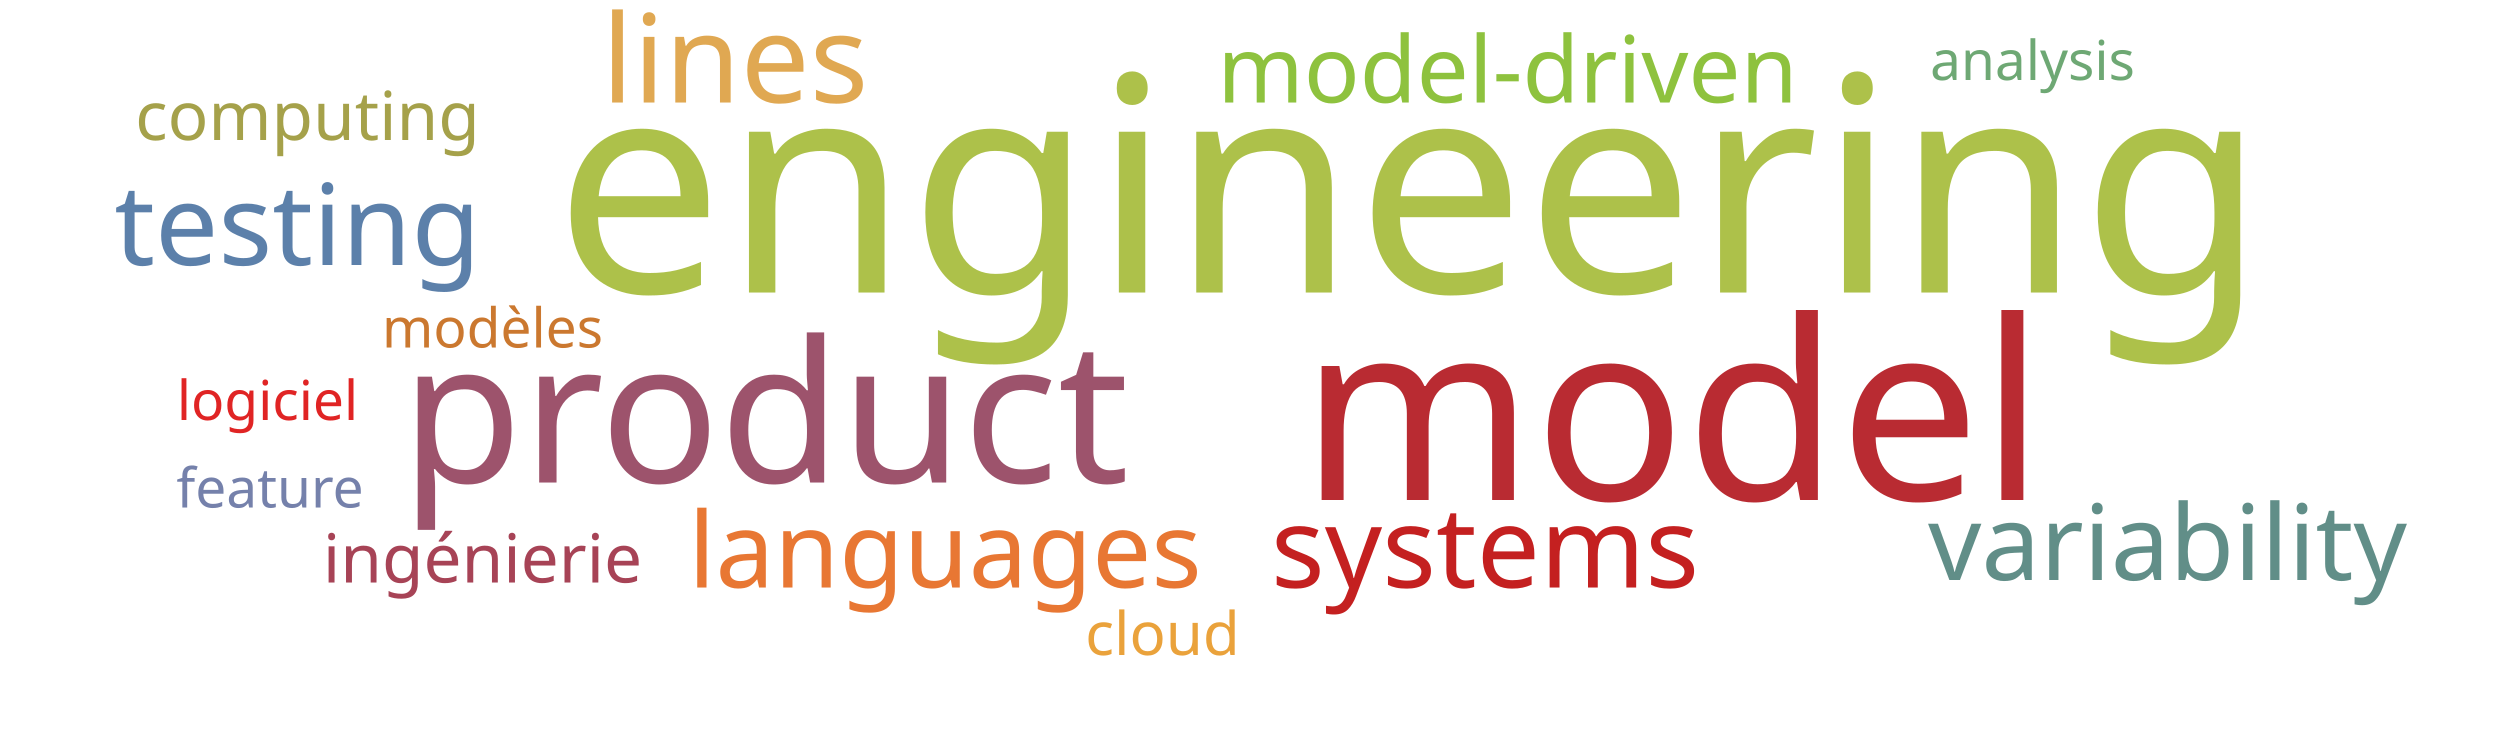
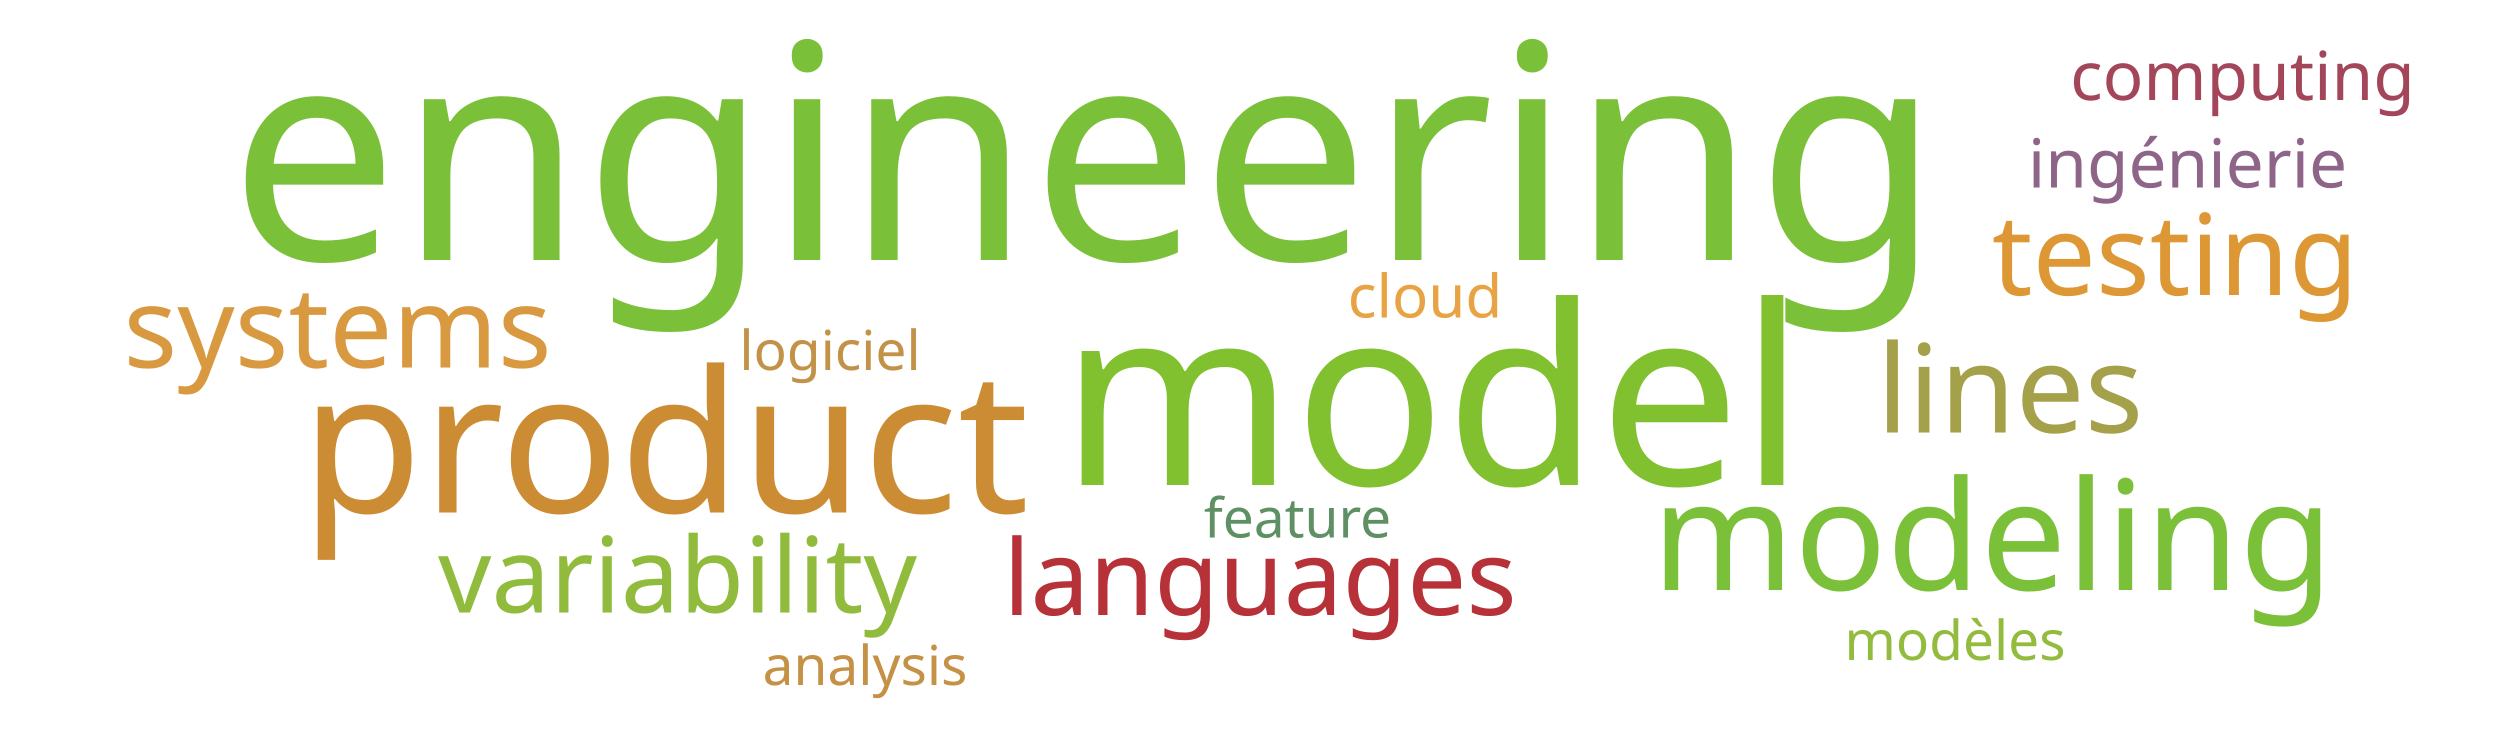
<svg xmlns="http://www.w3.org/2000/svg" width="1000" height="300">
  <g transform="translate(500, 150)">
-     <text text-anchor="middle" style="font-family: Impact; font-size: 120px; fill: #adc14a" transform="translate(64,-33)rotate(0)">engineering</text>
-     <text text-anchor="middle" style="font-family: Impact; font-size: 100px; fill: #b92b32" transform="translate(169,50)rotate(0)">model</text>
-     <text text-anchor="middle" style="font-family: Impact; font-size: 79px; fill: #9d536c" transform="translate(-194,43)rotate(0)">product</text>
-     <text text-anchor="middle" style="font-family: Impact; font-size: 49px; fill: #e0a852" transform="translate(-206,-109)rotate(0)">lines</text>
-     <text text-anchor="middle" style="font-family: Impact; font-size: 45px; fill: #5c80aa" transform="translate(-381,-44)rotate(0)">testing</text>
-     <text text-anchor="middle" style="font-family: Impact; font-size: 45px; fill: #c42020" transform="translate(94,85)rotate(0)">systems</text>
-     <text text-anchor="middle" style="font-family: Impact; font-size: 42px; fill: #618e88" transform="translate(367,82)rotate(0)">variability</text>
-     <text text-anchor="middle" style="font-family: Impact; font-size: 42px; fill: #e87733" transform="translate(-122,85)rotate(0)">languages</text>
-     <text text-anchor="middle" style="font-family: Impact; font-size: 37px; fill: #8ec23e" transform="translate(103,-109)rotate(0)">model-driven</text>
-     <text text-anchor="middle" style="font-family: Impact; font-size: 27px; fill: #a74356" transform="translate(-307,83)rotate(0)">ingénierie</text>
-     <text text-anchor="middle" style="font-family: Impact; font-size: 27px; fill: #a5a14a" transform="translate(-377,-94)rotate(0)">computing</text>
-     <text text-anchor="middle" style="font-family: Impact; font-size: 24px; fill: #eaa23b" transform="translate(-35,112)rotate(0)">cloud</text>
-     <text text-anchor="middle" style="font-family: Impact; font-size: 22px; fill: #7581ab" transform="translate(-392,53)rotate(0)">feature</text>
-     <text text-anchor="middle" style="font-family: Impact; font-size: 22px; fill: #6ea874" transform="translate(313,-118)rotate(0)">analysis</text>
-     <text text-anchor="middle" style="font-family: Impact; font-size: 22px; fill: #cb782f" transform="translate(-303,-11)rotate(0)">modèles</text>
-     <text text-anchor="middle" style="font-family: Impact; font-size: 22px; fill: #e02424" transform="translate(-393,18)rotate(0)">logiciel</text>
+     <text text-anchor="middle" style="font-family: Impact; font-size: 120px; fill: #7bc039" transform="translate(-66,-46)rotate(0)">engineering</text>
+     <text text-anchor="middle" style="font-family: Impact; font-size: 100px; fill: #81c130" transform="translate(73,44)rotate(0)">model</text>
+     <text text-anchor="middle" style="font-family: Impact; font-size: 79px; fill: #cc8c34" transform="translate(-234,55)rotate(0)">product</text>
+     <text text-anchor="middle" style="font-family: Impact; font-size: 61px; fill: #7bc039" transform="translate(297,86)rotate(0)">modeling</text>
+     <text text-anchor="middle" style="font-family: Impact; font-size: 49px; fill: #a5a14a" transform="translate(304,23)rotate(0)">lines</text>
+     <text text-anchor="middle" style="font-family: Impact; font-size: 45px; fill: #dd9735" transform="translate(370,-32)rotate(0)">testing</text>
+     <text text-anchor="middle" style="font-family: Impact; font-size: 45px; fill: #d89940" transform="translate(-365,-3)rotate(0)">systems</text>
+     <text text-anchor="middle" style="font-family: Impact; font-size: 42px; fill: #91bb3c" transform="translate(-229,95)rotate(0)">variability</text>
+     <text text-anchor="middle" style="font-family: Impact; font-size: 42px; fill: #b63138" transform="translate(4,96)rotate(0)">languages</text>
+     <text text-anchor="middle" style="font-family: Impact; font-size: 27px; fill: #8e6488" transform="translate(375,-75)rotate(0)">ingénierie</text>
+     <text text-anchor="middle" style="font-family: Impact; font-size: 27px; fill: #a4465a" transform="translate(397,-110)rotate(0)">computing</text>
+     <text text-anchor="middle" style="font-family: Impact; font-size: 24px; fill: #e8a444" transform="translate(70,-23)rotate(0)">cloud</text>
+     <text text-anchor="middle" style="font-family: Impact; font-size: 22px; fill: #5e9063" transform="translate(19,65)rotate(0)">feature</text>
+     <text text-anchor="middle" style="font-family: Impact; font-size: 22px; fill: #c59145" transform="translate(-154,124)rotate(0)">analysis</text>
+     <text text-anchor="middle" style="font-family: Impact; font-size: 22px; fill: #93bb3e" transform="translate(282,114)rotate(0)">modèles</text>
+     <text text-anchor="middle" style="font-family: Impact; font-size: 22px; fill: #c39249" transform="translate(-168,-2)rotate(0)">logiciel</text>
  </g>
</svg>
